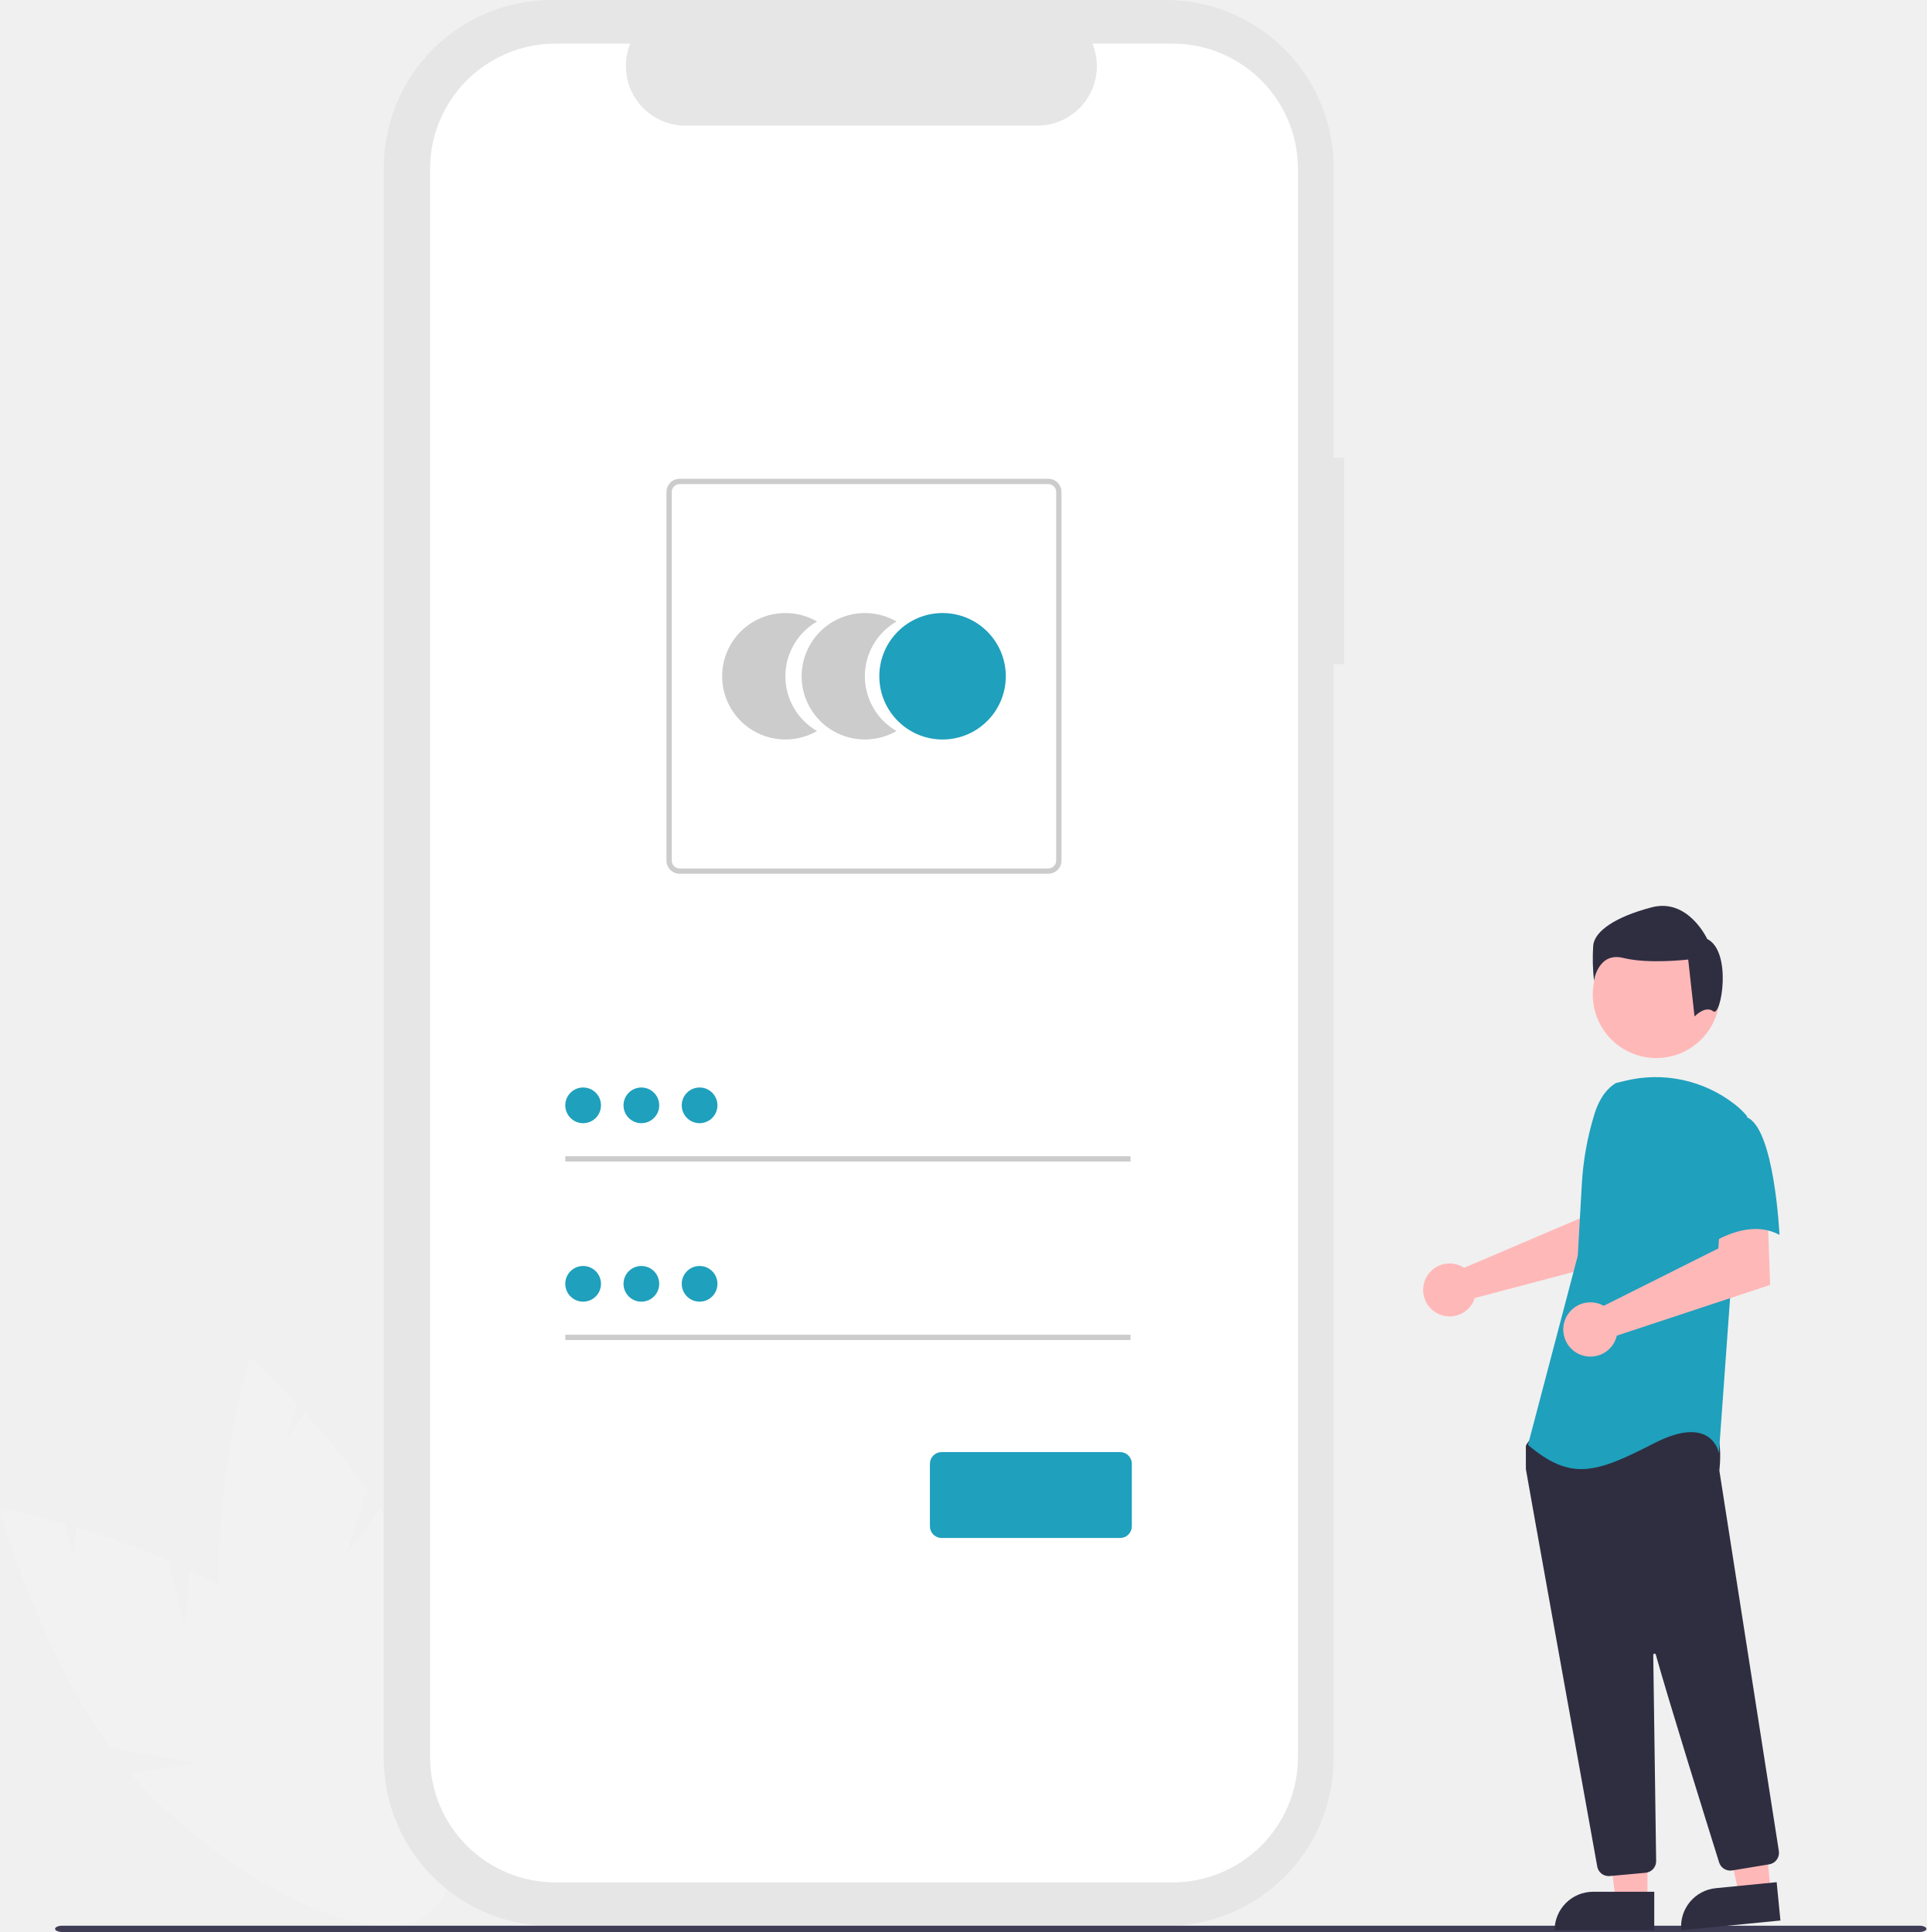
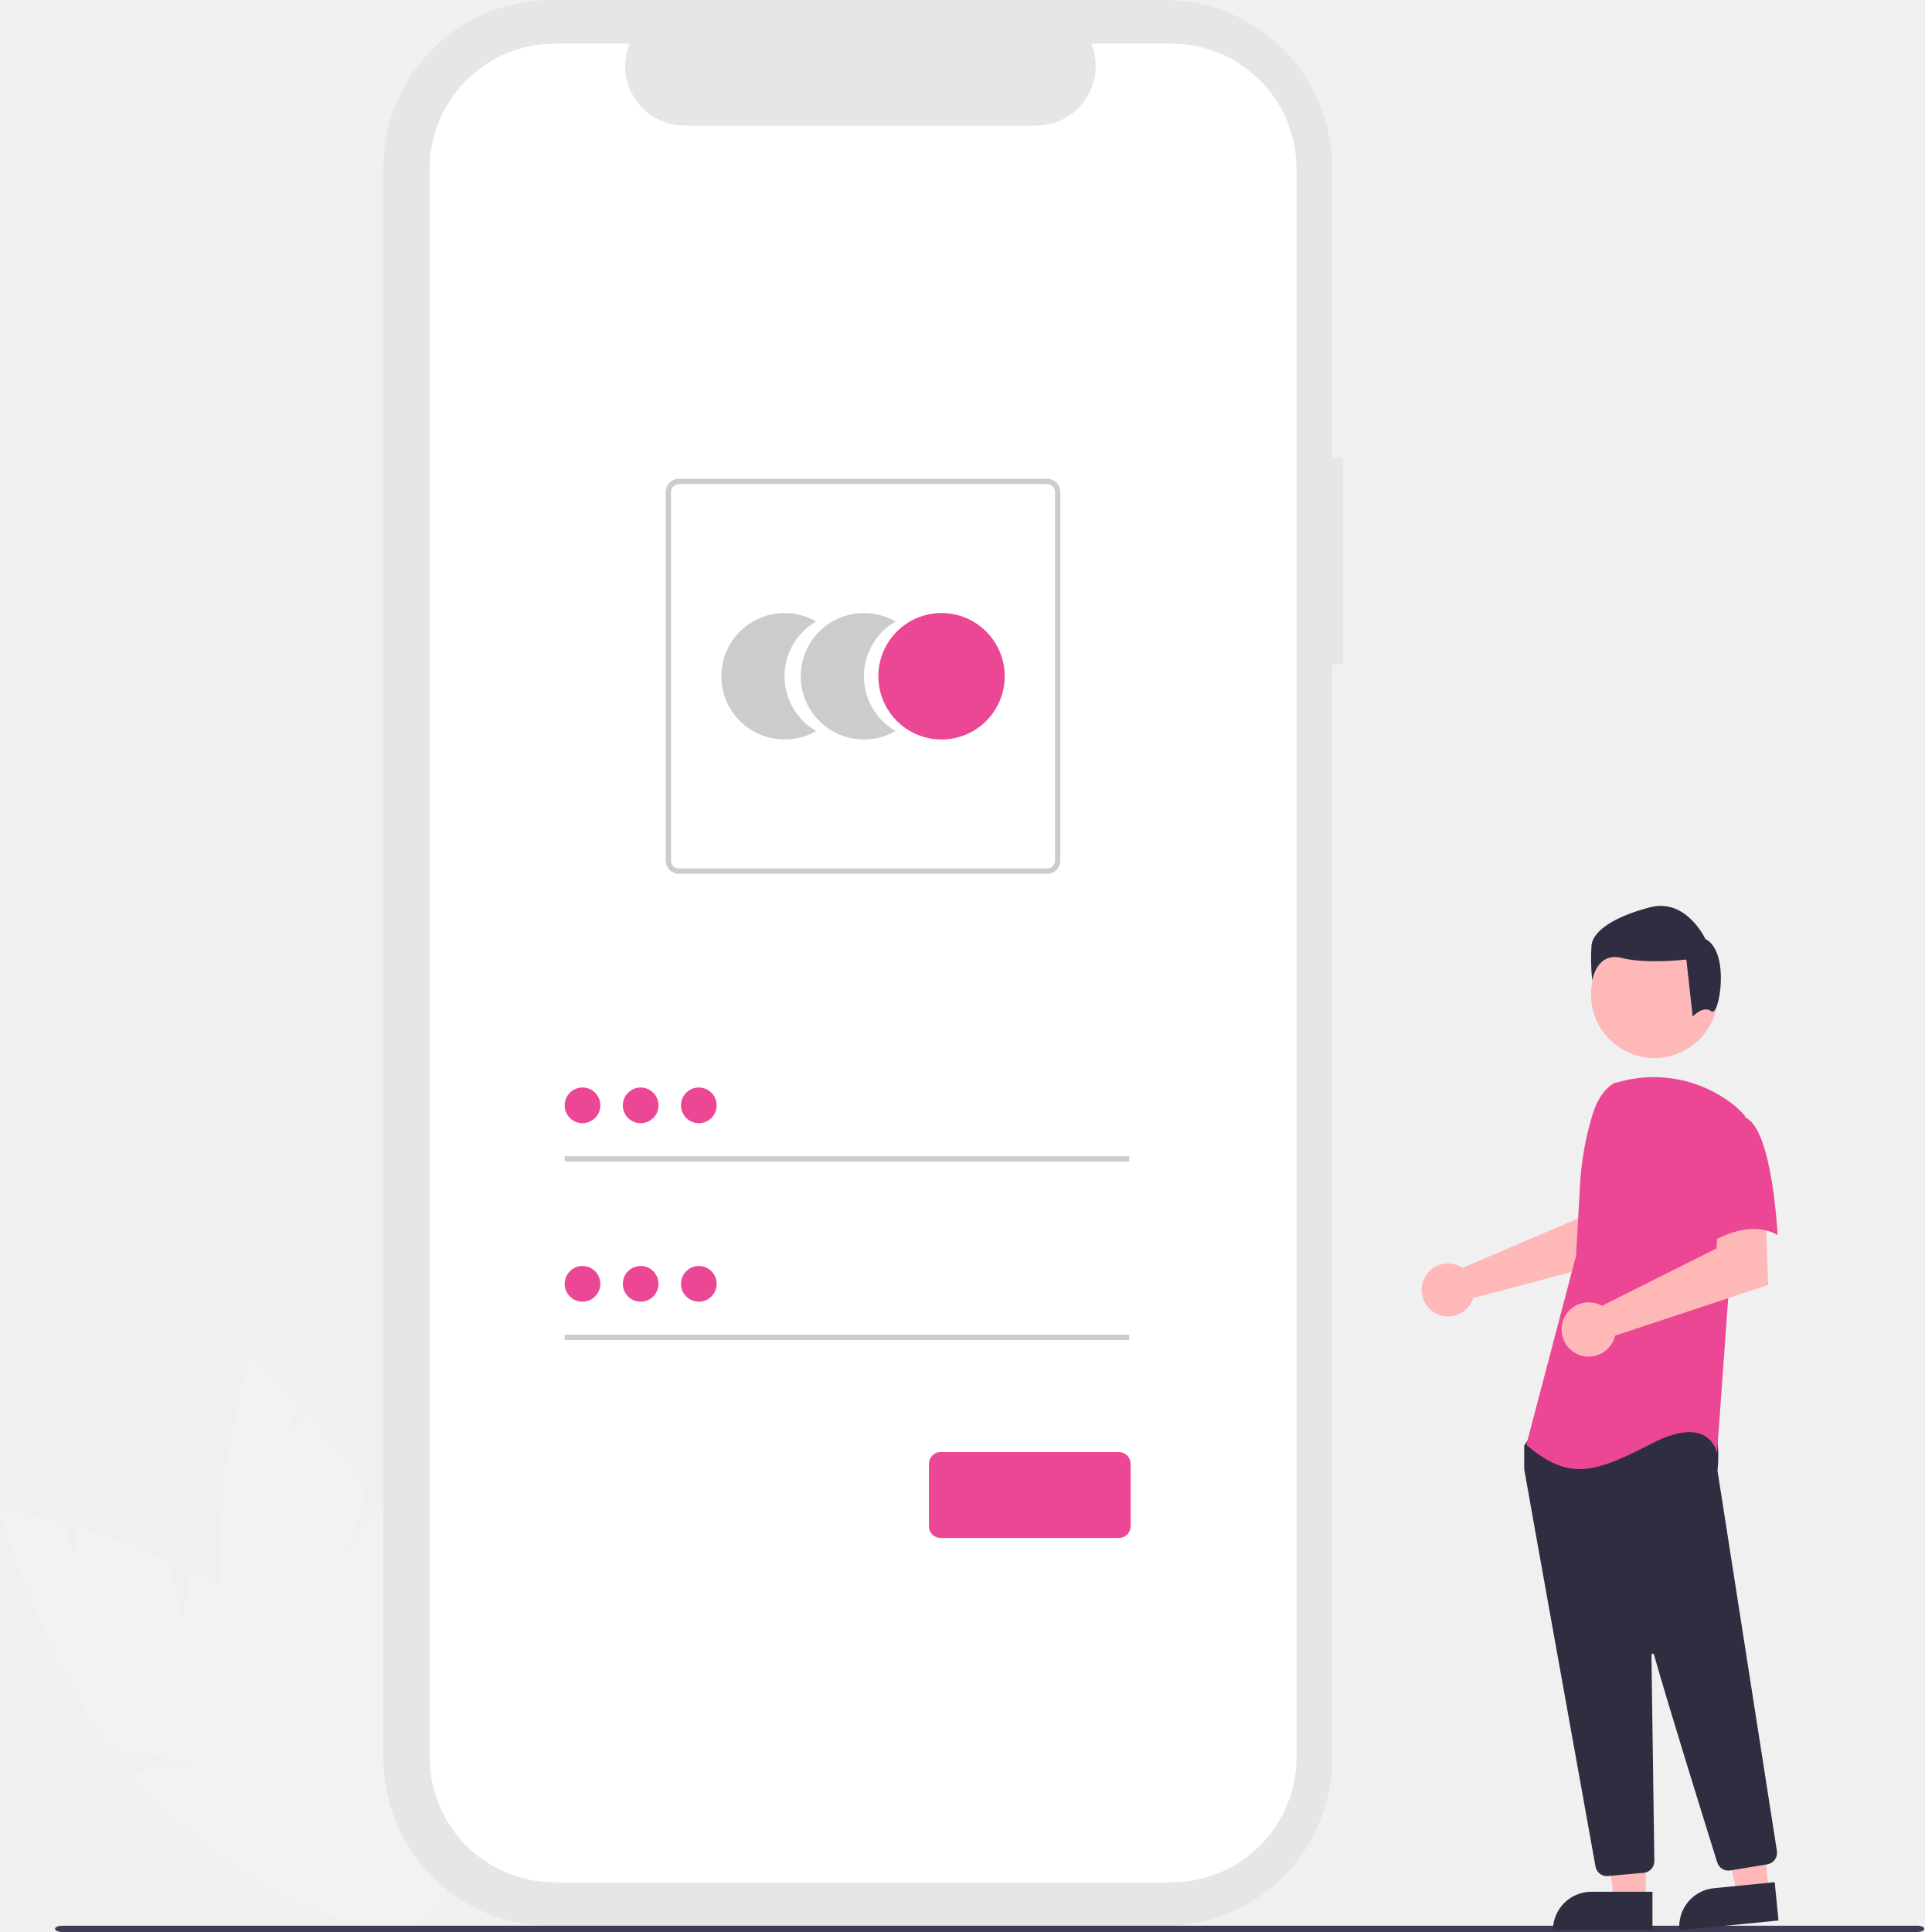
- <svg xmlns="http://www.w3.org/2000/svg" width="323" height="324" viewBox="0 0 323 324" fill="none">
+ <svg xmlns="http://www.w3.org/2000/svg" width="253" height="254" viewBox="0 0 253 254" fill="none">
  <g clip-path="url(#clip0)">
-     <path d="M31.062 272.942L28.217 261.721C23.173 259.583 18.013 257.732 12.761 256.175L12.401 261.39L10.945 255.645C4.431 253.783 0 252.963 0 252.963C0 252.963 5.984 275.727 18.54 293.13L33.169 295.7L21.804 297.339C23.384 299.24 25.081 301.039 26.886 302.727C45.149 319.68 65.491 327.459 72.32 320.1C79.15 312.741 69.881 293.033 51.618 276.081C45.956 270.825 38.844 266.607 31.725 263.287L31.062 272.942Z" fill="#F2F2F2" />
-     <path d="M58.115 260.754L61.479 249.678C58.267 245.241 54.806 240.988 51.115 236.941L48.112 241.219L49.835 235.548C45.221 230.588 41.851 227.596 41.851 227.596C41.851 227.596 35.209 250.177 36.961 271.566L48.156 281.328L37.578 276.856C37.949 279.299 38.472 281.718 39.146 284.096C46.017 308.05 59.41 325.225 69.06 322.456C78.709 319.687 80.962 298.024 74.09 274.07C71.96 266.644 68.051 259.356 63.673 252.834L58.115 260.754Z" fill="#F2F2F2" />
-     <path d="M225.388 76.756H223.613V28.139C223.613 24.444 222.885 20.785 221.471 17.371C220.057 13.957 217.985 10.855 215.372 8.242C212.76 5.629 209.658 3.556 206.244 2.142C202.831 0.728 199.172 0 195.477 0H92.483C85.021 0 77.864 2.965 72.588 8.242C67.311 13.519 64.347 20.676 64.347 28.139V294.859C64.347 298.554 65.075 302.213 66.489 305.627C67.903 309.041 69.975 312.143 72.588 314.756C75.201 317.369 78.302 319.442 81.716 320.856C85.129 322.27 88.788 322.998 92.483 322.998H195.477C202.939 322.998 210.096 320.033 215.372 314.756C220.648 309.479 223.613 302.322 223.613 294.859V111.362H225.387L225.388 76.756Z" fill="#E6E6E6" />
-     <path d="M196.612 7.318H183.169C183.787 8.834 184.023 10.479 183.856 12.108C183.689 13.736 183.124 15.299 182.211 16.658C181.298 18.017 180.064 19.13 178.619 19.9C177.175 20.67 175.563 21.072 173.926 21.072H114.922C113.285 21.072 111.673 20.669 110.228 19.899C108.783 19.13 107.55 18.016 106.637 16.657C105.724 15.299 105.159 13.736 104.992 12.107C104.825 10.479 105.061 8.834 105.679 7.318H93.122C87.549 7.318 82.205 9.532 78.265 13.473C74.324 17.414 72.11 22.759 72.11 28.332V294.664C72.11 300.238 74.324 305.583 78.265 309.523C82.205 313.464 87.549 315.678 93.122 315.678H196.612C202.185 315.678 207.529 313.464 211.47 309.523C215.41 305.583 217.624 300.238 217.624 294.664V28.332C217.624 22.759 215.41 17.414 211.47 13.473C207.529 9.532 202.185 7.318 196.612 7.318Z" fill="white" />
-     <path d="M131.68 113.411C131.68 111.55 132.17 109.721 133.101 108.109C134.032 106.497 135.371 105.158 136.983 104.228C135.372 103.297 133.543 102.807 131.682 102.807C129.821 102.807 127.992 103.297 126.38 104.227C124.768 105.158 123.43 106.496 122.499 108.108C121.568 109.721 121.078 111.549 121.078 113.411C121.078 115.272 121.568 117.101 122.499 118.713C123.43 120.325 124.768 121.664 126.38 122.594C127.992 123.525 129.821 124.015 131.682 124.014C133.543 124.014 135.372 123.524 136.983 122.593C135.371 121.663 134.032 120.325 133.101 118.713C132.17 117.101 131.68 115.273 131.68 113.411Z" fill="#CCCCCC" />
-     <path d="M145.009 113.411C145.008 111.55 145.498 109.721 146.429 108.109C147.36 106.497 148.7 105.158 150.312 104.228C148.701 103.297 146.872 102.807 145.011 102.807C143.15 102.807 141.321 103.297 139.709 104.227C138.097 105.158 136.758 106.496 135.828 108.108C134.897 109.721 134.407 111.549 134.407 113.411C134.407 115.272 134.897 117.101 135.828 118.713C136.758 120.325 138.097 121.664 139.709 122.594C141.321 123.525 143.15 124.015 145.011 124.014C146.872 124.014 148.701 123.524 150.312 122.593C148.7 121.663 147.361 120.325 146.43 118.713C145.499 117.101 145.009 115.273 145.009 113.411Z" fill="#CCCCCC" />
-     <path d="M158.035 124.015C163.891 124.015 168.638 119.267 168.638 113.411C168.638 107.555 163.891 102.807 158.035 102.807C152.18 102.807 147.433 107.555 147.433 113.411C147.433 119.267 152.18 124.015 158.035 124.015Z" fill="#1FA0BD" />
-     <path d="M175.755 146.53H113.96C113.372 146.53 112.808 146.296 112.392 145.88C111.976 145.464 111.742 144.9 111.741 144.311V82.51C111.742 81.922 111.976 81.358 112.392 80.942C112.808 80.526 113.372 80.292 113.96 80.291H175.755C176.343 80.292 176.907 80.526 177.323 80.942C177.739 81.358 177.973 81.922 177.974 82.51V144.311C177.973 144.9 177.739 145.464 177.323 145.88C176.907 146.296 176.343 146.53 175.755 146.53ZM113.96 81.18C113.607 81.18 113.269 81.32 113.019 81.57C112.77 81.819 112.629 82.158 112.629 82.511V144.312C112.629 144.665 112.77 145.003 113.019 145.253C113.269 145.502 113.607 145.643 113.96 145.643H175.755C176.108 145.643 176.446 145.502 176.696 145.253C176.945 145.003 177.086 144.665 177.086 144.312V82.511C177.086 82.158 176.945 81.819 176.696 81.57C176.446 81.32 176.108 81.18 175.755 81.18H113.96Z" fill="#CCCCCC" />
-     <path d="M189.553 193.904H94.779V194.792H189.553V193.904Z" fill="#CCCCCC" />
-     <path d="M97.772 188.361C99.425 188.361 100.765 187.021 100.765 185.368C100.765 183.715 99.425 182.375 97.772 182.375C96.119 182.375 94.779 183.715 94.779 185.368C94.779 187.021 96.119 188.361 97.772 188.361Z" fill="#1FA0BD" />
-     <path d="M189.553 223.835H94.779V224.723H189.553V223.835Z" fill="#CCCCCC" />
-     <path d="M97.772 218.293C99.425 218.293 100.765 216.953 100.765 215.3C100.765 213.647 99.425 212.307 97.772 212.307C96.119 212.307 94.779 213.647 94.779 215.3C94.779 216.953 96.119 218.293 97.772 218.293Z" fill="#1FA0BD" />
-     <path d="M187.818 257.92H157.867C157.35 257.919 156.854 257.714 156.488 257.348C156.122 256.982 155.916 256.486 155.916 255.968V245.47C155.916 244.952 156.122 244.456 156.488 244.09C156.854 243.724 157.35 243.519 157.867 243.518H187.818C188.336 243.519 188.832 243.724 189.197 244.09C189.563 244.456 189.769 244.952 189.77 245.47V255.968C189.769 256.486 189.563 256.982 189.197 257.348C188.832 257.714 188.336 257.919 187.818 257.92Z" fill="#1FA0BD" />
-     <path d="M107.535 188.361C109.188 188.361 110.528 187.021 110.528 185.368C110.528 183.715 109.188 182.375 107.535 182.375C105.882 182.375 104.542 183.715 104.542 185.368C104.542 187.021 105.882 188.361 107.535 188.361Z" fill="#1FA0BD" />
-     <path d="M117.298 188.361C118.951 188.361 120.291 187.021 120.291 185.368C120.291 183.715 118.951 182.375 117.298 182.375C115.645 182.375 114.305 183.715 114.305 185.368C114.305 187.021 115.645 188.361 117.298 188.361Z" fill="#1FA0BD" />
-     <path d="M107.535 218.293C109.188 218.293 110.528 216.953 110.528 215.3C110.528 213.647 109.188 212.307 107.535 212.307C105.882 212.307 104.542 213.647 104.542 215.3C104.542 216.953 105.882 218.293 107.535 218.293Z" fill="#1FA0BD" />
-     <path d="M117.298 218.293C118.951 218.293 120.291 216.953 120.291 215.3C120.291 213.647 118.951 212.307 117.298 212.307C115.645 212.307 114.305 213.647 114.305 215.3C114.305 216.953 115.645 218.293 117.298 218.293Z" fill="#1FA0BD" />
-     <path d="M321.794 324H10.442C9.776 324 9.236 323.763 9.236 323.472C9.236 323.18 9.776 322.943 10.442 322.943H321.794C322.46 322.943 323 323.18 323 323.472C323 323.764 322.46 324 321.794 324Z" fill="#3F3D56" />
-     <path d="M244.869 212.275C245.082 212.372 245.287 212.486 245.481 212.616L264.931 204.314L265.625 199.19L273.397 199.142L272.938 210.894L247.266 217.684C247.212 217.863 247.147 218.038 247.072 218.208C246.701 219 246.104 219.665 245.356 220.119C244.609 220.573 243.744 220.796 242.87 220.76C241.996 220.723 241.152 220.43 240.445 219.916C239.737 219.401 239.197 218.69 238.893 217.87C238.588 217.05 238.533 216.158 238.734 215.306C238.934 214.455 239.382 213.682 240.021 213.084C240.659 212.486 241.46 212.091 242.323 211.947C243.185 211.803 244.071 211.917 244.869 212.275Z" fill="#FFB8B8" />
-     <path d="M276.223 318.771H270.907L268.378 298.263L276.224 298.264L276.223 318.771Z" fill="#FFB8B8" />
-     <path d="M267.109 317.252H277.362V323.708H260.654C260.654 321.996 261.334 320.354 262.545 319.143C263.755 317.932 265.397 317.252 267.109 317.252Z" fill="#2F2E41" />
-     <path d="M296.9 317.269L291.609 317.79L287.081 297.629L294.89 296.86L296.9 317.269Z" fill="#FFB8B8" />
-     <path d="M287.681 316.651L297.885 315.646L298.517 322.071L281.889 323.709C281.806 322.865 281.89 322.013 282.136 321.202C282.382 320.391 282.786 319.636 283.323 318.98C283.861 318.325 284.523 317.782 285.271 317.382C286.018 316.982 286.837 316.734 287.681 316.651Z" fill="#2F2E41" />
-     <path d="M277.703 177.438C283.586 177.438 288.354 172.669 288.354 166.786C288.354 160.903 283.586 156.134 277.703 156.134C271.821 156.134 267.053 160.903 267.053 166.786C267.053 172.669 271.821 177.438 277.703 177.438Z" fill="#FFB8B8" />
-     <path d="M269.719 314.624C269.262 314.625 268.819 314.465 268.469 314.172C268.119 313.878 267.883 313.471 267.804 313.02C265.053 297.744 256.058 247.791 255.843 246.408C255.838 246.376 255.836 246.344 255.836 246.311V242.587C255.836 242.451 255.878 242.319 255.957 242.209L257.145 240.544C257.202 240.464 257.276 240.398 257.362 240.351C257.448 240.304 257.543 240.278 257.641 240.273C264.416 239.956 286.602 239.025 287.674 240.364C288.75 241.71 288.37 245.788 288.283 246.592L288.287 246.676L298.254 310.426C298.332 310.934 298.207 311.453 297.906 311.87C297.604 312.287 297.151 312.568 296.644 312.653L290.418 313.679C289.954 313.753 289.479 313.659 289.079 313.413C288.679 313.166 288.381 312.785 288.239 312.337C286.313 306.184 279.857 285.484 277.619 277.474C277.605 277.424 277.573 277.38 277.529 277.351C277.485 277.322 277.432 277.31 277.38 277.318C277.328 277.325 277.28 277.351 277.246 277.391C277.212 277.431 277.193 277.482 277.194 277.535C277.306 285.17 277.576 304.65 277.669 311.378L277.679 312.103C277.683 312.594 277.503 313.068 277.175 313.432C276.846 313.797 276.393 314.024 275.904 314.07L269.901 314.616C269.84 314.621 269.779 314.624 269.719 314.624Z" fill="#2F2E41" />
-     <path d="M270.944 181.626C269.085 182.731 267.973 184.762 267.335 186.828C266.153 190.654 265.442 194.609 265.217 198.607L264.542 210.577L256.192 242.31C263.429 248.434 267.604 247.042 277.346 242.033C287.087 237.024 288.201 243.703 288.201 243.703L290.149 216.702L292.932 187.197C292.307 186.445 291.6 185.765 290.824 185.17C288.251 183.17 285.258 181.779 282.07 181.103C278.882 180.427 275.582 180.484 272.419 181.269L270.944 181.626Z" fill="#1FA0BD" />
-     <path d="M268.232 218.684C268.456 218.768 268.674 218.87 268.883 218.989L288.114 209.362L288.433 204.147L296.366 203.6L296.791 215.488L271.091 223.988C270.881 224.889 270.402 225.703 269.718 226.325C269.034 226.946 268.177 227.344 267.26 227.467C266.344 227.589 265.413 227.429 264.589 227.009C263.766 226.589 263.09 225.928 262.652 225.115C262.213 224.301 262.033 223.373 262.135 222.454C262.236 221.536 262.615 220.67 263.221 219.971C263.826 219.273 264.63 218.776 265.525 218.546C266.421 218.316 267.365 218.364 268.232 218.684Z" fill="#FFB8B8" />
-     <path d="M292.793 187.333C297.525 189.003 298.358 207.097 298.358 207.097C292.791 204.035 286.111 209.046 286.111 209.046C286.111 209.046 284.72 204.314 283.05 198.19C282.545 196.467 282.485 194.645 282.874 192.893C283.264 191.141 284.09 189.516 285.276 188.169C285.276 188.169 288.061 185.661 292.793 187.333Z" fill="#1FA0BD" />
-     <path d="M287.253 169.603C285.926 168.541 284.116 170.471 284.116 170.471L283.054 160.915C283.054 160.915 276.419 161.71 272.172 160.65C267.926 159.59 267.262 164.499 267.262 164.499C267.044 162.516 266.999 160.518 267.13 158.527C267.395 156.138 270.845 153.749 276.95 152.156C283.054 150.563 286.239 157.465 286.239 157.465C290.486 159.588 288.58 170.665 287.253 169.603Z" fill="#2F2E41" />
+     <path d="M24.33 213.973L22.102 205.176C18.151 203.501 14.109 202.049 9.995 200.829L9.714 204.917L8.573 200.413C3.471 198.953 0 198.311 0 198.311C0 198.311 4.687 216.156 14.522 229.8L25.98 231.814L17.079 233.099C18.316 234.589 19.645 236 21.059 237.323C35.364 250.614 51.298 256.712 56.647 250.943C61.997 245.174 54.737 229.723 40.431 216.434C35.997 212.313 30.426 209.007 24.849 206.404L24.33 213.973Z" fill="#F2F2F2" />
+     <path d="M45.52 204.418L48.156 195.736C45.639 192.257 42.929 188.923 40.038 185.75L37.686 189.104L39.035 184.658C35.42 180.77 32.781 178.424 32.781 178.424C32.781 178.424 27.579 196.127 28.951 212.894L37.72 220.547L29.435 217.041C29.724 218.957 30.134 220.853 30.662 222.717C36.044 241.496 46.535 254.96 54.093 252.79C61.652 250.619 63.416 233.636 58.033 214.857C56.365 209.035 53.303 203.322 49.874 198.209L45.52 204.418Z" fill="#F2F2F2" />
+     <path d="M176.542 60.173H175.152V22.06C175.152 19.163 174.582 16.294 173.475 13.618C172.367 10.941 170.744 8.51 168.697 6.461C166.651 4.413 164.221 2.788 161.547 1.679C158.874 0.571 156.008 0 153.114 0H72.44C66.595 0 60.99 2.324 56.857 6.461C52.724 10.598 50.402 16.209 50.402 22.06V231.155C50.402 234.052 50.972 236.92 52.079 239.596C53.187 242.273 54.81 244.705 56.857 246.753C58.903 248.802 61.333 250.426 64.007 251.535C66.68 252.644 69.546 253.214 72.44 253.214H153.114C158.959 253.214 164.564 250.89 168.697 246.753C172.83 242.616 175.152 237.005 175.152 231.155V87.302H176.542L176.542 60.173Z" fill="#E6E6E6" />
+     <path d="M154.003 5.737H143.473C143.958 6.925 144.142 8.215 144.011 9.492C143.881 10.769 143.438 11.994 142.723 13.059C142.007 14.124 141.041 14.997 139.91 15.6C138.778 16.204 137.515 16.52 136.233 16.52H90.016C88.734 16.519 87.471 16.204 86.34 15.6C85.208 14.997 84.242 14.124 83.527 13.059C82.812 11.993 82.369 10.768 82.238 9.492C82.107 8.215 82.292 6.925 82.776 5.737H72.941C68.576 5.737 64.39 7.473 61.303 10.562C58.217 13.652 56.483 17.842 56.483 22.211V231.002C56.483 235.371 58.217 239.562 61.303 242.651C64.39 245.741 68.576 247.476 72.941 247.476H154.003C158.368 247.476 162.554 245.741 165.641 242.651C168.727 239.562 170.461 235.371 170.461 231.002V22.211C170.461 17.841 168.727 13.651 165.64 10.562C162.554 7.473 158.368 5.737 154.003 5.737Z" fill="white" />
+     <path d="M103.143 88.909C103.142 87.449 103.526 86.016 104.255 84.752C104.985 83.488 106.034 82.439 107.297 81.71C106.034 80.98 104.602 80.596 103.144 80.596C101.686 80.595 100.254 80.979 98.991 81.709C97.729 82.439 96.68 83.488 95.951 84.752C95.222 86.016 94.838 87.449 94.838 88.908C94.838 90.368 95.222 91.801 95.951 93.065C96.68 94.329 97.729 95.378 98.991 96.108C100.254 96.837 101.686 97.221 103.144 97.221C104.602 97.221 106.034 96.837 107.297 96.107C106.034 95.378 104.985 94.329 104.256 93.065C103.526 91.802 103.142 90.368 103.143 88.909Z" fill="#CCCCCC" />
+     <path d="M113.583 88.909C113.582 87.449 113.966 86.016 114.695 84.752C115.425 83.488 116.474 82.439 117.737 81.71C116.474 80.98 115.042 80.596 113.584 80.596C112.126 80.595 110.694 80.979 109.431 81.709C108.169 82.439 107.12 83.488 106.391 84.752C105.662 86.016 105.278 87.449 105.278 88.908C105.278 90.368 105.662 91.801 106.391 93.065C107.12 94.329 108.169 95.378 109.431 96.108C110.694 96.837 112.126 97.221 113.584 97.221C115.042 97.221 116.474 96.837 117.737 96.107C116.474 95.378 115.425 94.329 114.695 93.065C113.966 91.802 113.582 90.368 113.583 88.909Z" fill="#CCCCCC" />
+     <path d="M123.786 97.221C128.372 97.221 132.091 93.499 132.091 88.909C132.091 84.317 128.372 80.596 123.786 80.596C119.199 80.596 115.481 84.317 115.481 88.909C115.481 93.499 119.199 97.221 123.786 97.221Z" fill="#EC4794" />
+     <path d="M137.665 114.873H89.263C88.802 114.872 88.36 114.689 88.035 114.363C87.709 114.036 87.525 113.594 87.525 113.133V64.684C87.525 64.223 87.709 63.781 88.035 63.455C88.36 63.128 88.802 62.945 89.263 62.944H137.665C138.126 62.945 138.568 63.128 138.894 63.455C139.22 63.781 139.403 64.223 139.404 64.684V113.133C139.403 113.594 139.22 114.036 138.894 114.363C138.568 114.689 138.126 114.872 137.665 114.873ZM89.263 63.641C88.987 63.641 88.721 63.751 88.526 63.947C88.33 64.142 88.221 64.408 88.22 64.684V113.133C88.221 113.41 88.33 113.675 88.526 113.871C88.721 114.067 88.987 114.177 89.263 114.177H137.665C137.942 114.177 138.207 114.067 138.402 113.871C138.598 113.675 138.708 113.41 138.708 113.133V64.684C138.708 64.408 138.598 64.142 138.402 63.947C138.207 63.751 137.942 63.641 137.665 63.641H89.263Z" fill="#CCCCCC" />
+     <path d="M148.473 152.011H74.238V152.707H148.473V152.011Z" fill="#CCCCCC" />
+     <path d="M76.583 147.666C77.877 147.666 78.927 146.615 78.927 145.319C78.927 144.023 77.877 142.973 76.583 142.973C75.288 142.973 74.238 144.023 74.238 145.319C74.238 146.615 75.288 147.666 76.583 147.666Z" fill="#EC4794" />
+     <path d="M148.473 175.476H74.238V176.172H148.473V175.476Z" fill="#CCCCCC" />
+     <path d="M76.583 171.131C77.877 171.131 78.927 170.08 78.927 168.784C78.927 167.488 77.877 166.438 76.583 166.438C75.288 166.438 74.238 167.488 74.238 168.784C74.238 170.08 75.288 171.131 76.583 171.131Z" fill="#EC4794" />
+     <path d="M147.114 202.197H123.654C123.249 202.196 122.86 202.035 122.574 201.748C122.287 201.461 122.126 201.072 122.125 200.667V192.436C122.126 192.03 122.287 191.642 122.574 191.355C122.86 191.068 123.249 190.907 123.654 190.906H147.114C147.519 190.907 147.908 191.068 148.195 191.355C148.481 191.642 148.642 192.03 148.643 192.436V200.667C148.642 201.072 148.481 201.461 148.195 201.748C147.908 202.035 147.519 202.196 147.114 202.197Z" fill="#EC4794" />
+     <path d="M84.23 147.666C85.524 147.666 86.574 146.615 86.574 145.319C86.574 144.023 85.524 142.973 84.23 142.973C82.935 142.973 81.885 144.023 81.885 145.319C81.885 146.615 82.935 147.666 84.23 147.666Z" fill="#EC4794" />
+     <path d="M91.877 147.666C93.172 147.666 94.222 146.615 94.222 145.319C94.222 144.023 93.172 142.973 91.877 142.973C90.582 142.973 89.533 144.023 89.533 145.319C89.533 146.615 90.582 147.666 91.877 147.666Z" fill="#EC4794" />
+     <path d="M84.23 171.131C85.524 171.131 86.574 170.08 86.574 168.784C86.574 167.488 85.524 166.438 84.23 166.438C82.935 166.438 81.885 167.488 81.885 168.784C81.885 170.08 82.935 171.131 84.23 171.131Z" fill="#EC4794" />
+     <path d="M91.877 171.131C93.172 171.131 94.222 170.08 94.222 168.784C94.222 167.488 93.172 166.438 91.877 166.438C90.582 166.438 89.533 167.488 89.533 168.784C89.533 170.08 90.582 171.131 91.877 171.131Z" fill="#EC4794" />
+     <path d="M252.055 254H8.179C7.657 254 7.234 253.814 7.234 253.586C7.234 253.357 7.657 253.171 8.179 253.171H252.055C252.577 253.171 253 253.357 253 253.586C253 253.815 252.577 254 252.055 254Z" fill="#3F3D56" />
+     <path d="M191.802 166.413C191.968 166.489 192.129 166.579 192.281 166.681L207.516 160.172L208.059 156.155L214.147 156.118L213.787 165.331L193.679 170.654C193.637 170.794 193.586 170.931 193.527 171.065C193.236 171.685 192.769 172.207 192.183 172.562C191.597 172.918 190.92 173.093 190.235 173.065C189.551 173.036 188.89 172.806 188.336 172.403C187.782 172 187.359 171.442 187.12 170.799C186.882 170.156 186.838 169.457 186.996 168.79C187.153 168.122 187.503 167.516 188.004 167.047C188.504 166.579 189.131 166.269 189.807 166.156C190.483 166.043 191.177 166.132 191.802 166.413Z" fill="#FFB8B8" />
+     <path d="M216.361 249.901H212.197L210.216 233.824L216.362 233.824L216.361 249.901Z" fill="#FFB8B8" />
+     <path d="M209.222 248.71H217.253V253.771H204.166C204.166 252.429 204.698 251.142 205.647 250.192C206.595 249.243 207.881 248.71 209.222 248.71Z" fill="#2F2E41" />
+     <path d="M232.556 248.723L228.412 249.132L224.865 233.326L230.982 232.723L232.556 248.723Z" fill="#FFB8B8" />
+     <path d="M225.335 248.239L233.327 247.451L233.823 252.488L220.798 253.772C220.733 253.11 220.799 252.442 220.992 251.806C221.185 251.17 221.501 250.579 221.922 250.065C222.343 249.551 222.861 249.125 223.447 248.812C224.033 248.499 224.674 248.304 225.335 248.239Z" fill="#2F2E41" />
+     <path d="M217.52 139.102C222.127 139.102 225.862 135.364 225.862 130.752C225.862 126.14 222.127 122.401 217.52 122.401C212.912 122.401 209.177 126.14 209.177 130.752C209.177 135.364 212.912 139.102 217.52 139.102Z" fill="#FFB8B8" />
+     <path d="M211.266 246.65C210.908 246.651 210.561 246.525 210.287 246.295C210.013 246.065 209.828 245.745 209.766 245.393C207.611 233.416 200.565 194.256 200.397 193.171C200.393 193.146 200.391 193.121 200.392 193.096V190.176C200.391 190.07 200.425 189.966 200.486 189.88L201.417 188.575C201.461 188.512 201.519 188.46 201.587 188.423C201.654 188.387 201.729 188.366 201.806 188.362C207.112 188.113 224.49 187.384 225.33 188.433C226.173 189.489 225.875 192.686 225.807 193.316L225.81 193.382L233.617 243.359C233.678 243.757 233.58 244.164 233.344 244.491C233.108 244.817 232.753 245.038 232.355 245.104L227.479 245.909C227.116 245.967 226.744 245.893 226.431 245.7C226.117 245.507 225.884 245.208 225.772 244.857C224.264 240.033 219.207 223.805 217.454 217.526C217.443 217.486 217.418 217.452 217.383 217.429C217.349 217.407 217.307 217.398 217.267 217.403C217.226 217.409 217.189 217.43 217.162 217.461C217.135 217.492 217.12 217.532 217.121 217.573C217.208 223.559 217.42 238.831 217.493 244.105L217.501 244.673C217.504 245.058 217.363 245.43 217.106 245.715C216.848 246.001 216.493 246.18 216.111 246.216L211.409 246.643C211.361 246.648 211.313 246.65 211.266 246.65Z" fill="#2F2E41" />
+     <path d="M212.225 142.386C210.769 143.252 209.898 144.844 209.398 146.464C208.473 149.463 207.915 152.564 207.739 155.698L207.211 165.082L200.67 189.959C206.339 194.76 209.609 193.669 217.239 189.742C224.87 185.815 225.742 191.051 225.742 191.051L227.268 169.884L229.448 146.754C228.959 146.164 228.405 145.631 227.797 145.164C225.782 143.596 223.437 142.506 220.94 141.976C218.443 141.446 215.858 141.491 213.381 142.106L212.225 142.386Z" fill="#EC4794" />
+     <path d="M210.101 171.437C210.277 171.503 210.448 171.583 210.611 171.676L225.675 164.13L225.925 160.041L232.138 159.612L232.471 168.932L212.341 175.596C212.176 176.302 211.801 176.94 211.265 177.428C210.729 177.915 210.058 178.227 209.34 178.323C208.623 178.419 207.893 178.293 207.248 177.964C206.603 177.635 206.074 177.117 205.731 176.479C205.387 175.841 205.246 175.114 205.325 174.393C205.405 173.673 205.702 172.994 206.176 172.447C206.651 171.9 207.28 171.51 207.981 171.329C208.683 171.149 209.422 171.187 210.101 171.437Z" fill="#FFB8B8" />
+     <path d="M229.339 146.859C233.046 148.169 233.699 162.354 233.699 162.354C229.338 159.954 224.106 163.882 224.106 163.882C224.106 163.882 223.016 160.172 221.708 155.371C221.313 154.021 221.266 152.592 221.57 151.219C221.875 149.845 222.523 148.571 223.452 147.515C223.452 147.515 225.633 145.549 229.339 146.859Z" fill="#EC4794" />
+     <path d="M225 132.96C223.961 132.128 222.543 133.641 222.543 133.641L221.711 126.15C221.711 126.15 216.514 126.773 213.188 125.942C209.862 125.111 209.342 128.959 209.342 128.959C209.17 127.404 209.136 125.838 209.238 124.277C209.446 122.404 212.148 120.531 216.93 119.283C221.711 118.034 224.206 123.445 224.206 123.445C227.532 125.109 226.04 133.793 225 132.96Z" fill="#2F2E41" />
  </g>
  <defs>
    <clipPath id="clip0">
-       <rect width="323" height="324" fill="white" />
+       <rect width="253" height="254" fill="white" />
    </clipPath>
  </defs>
</svg>
